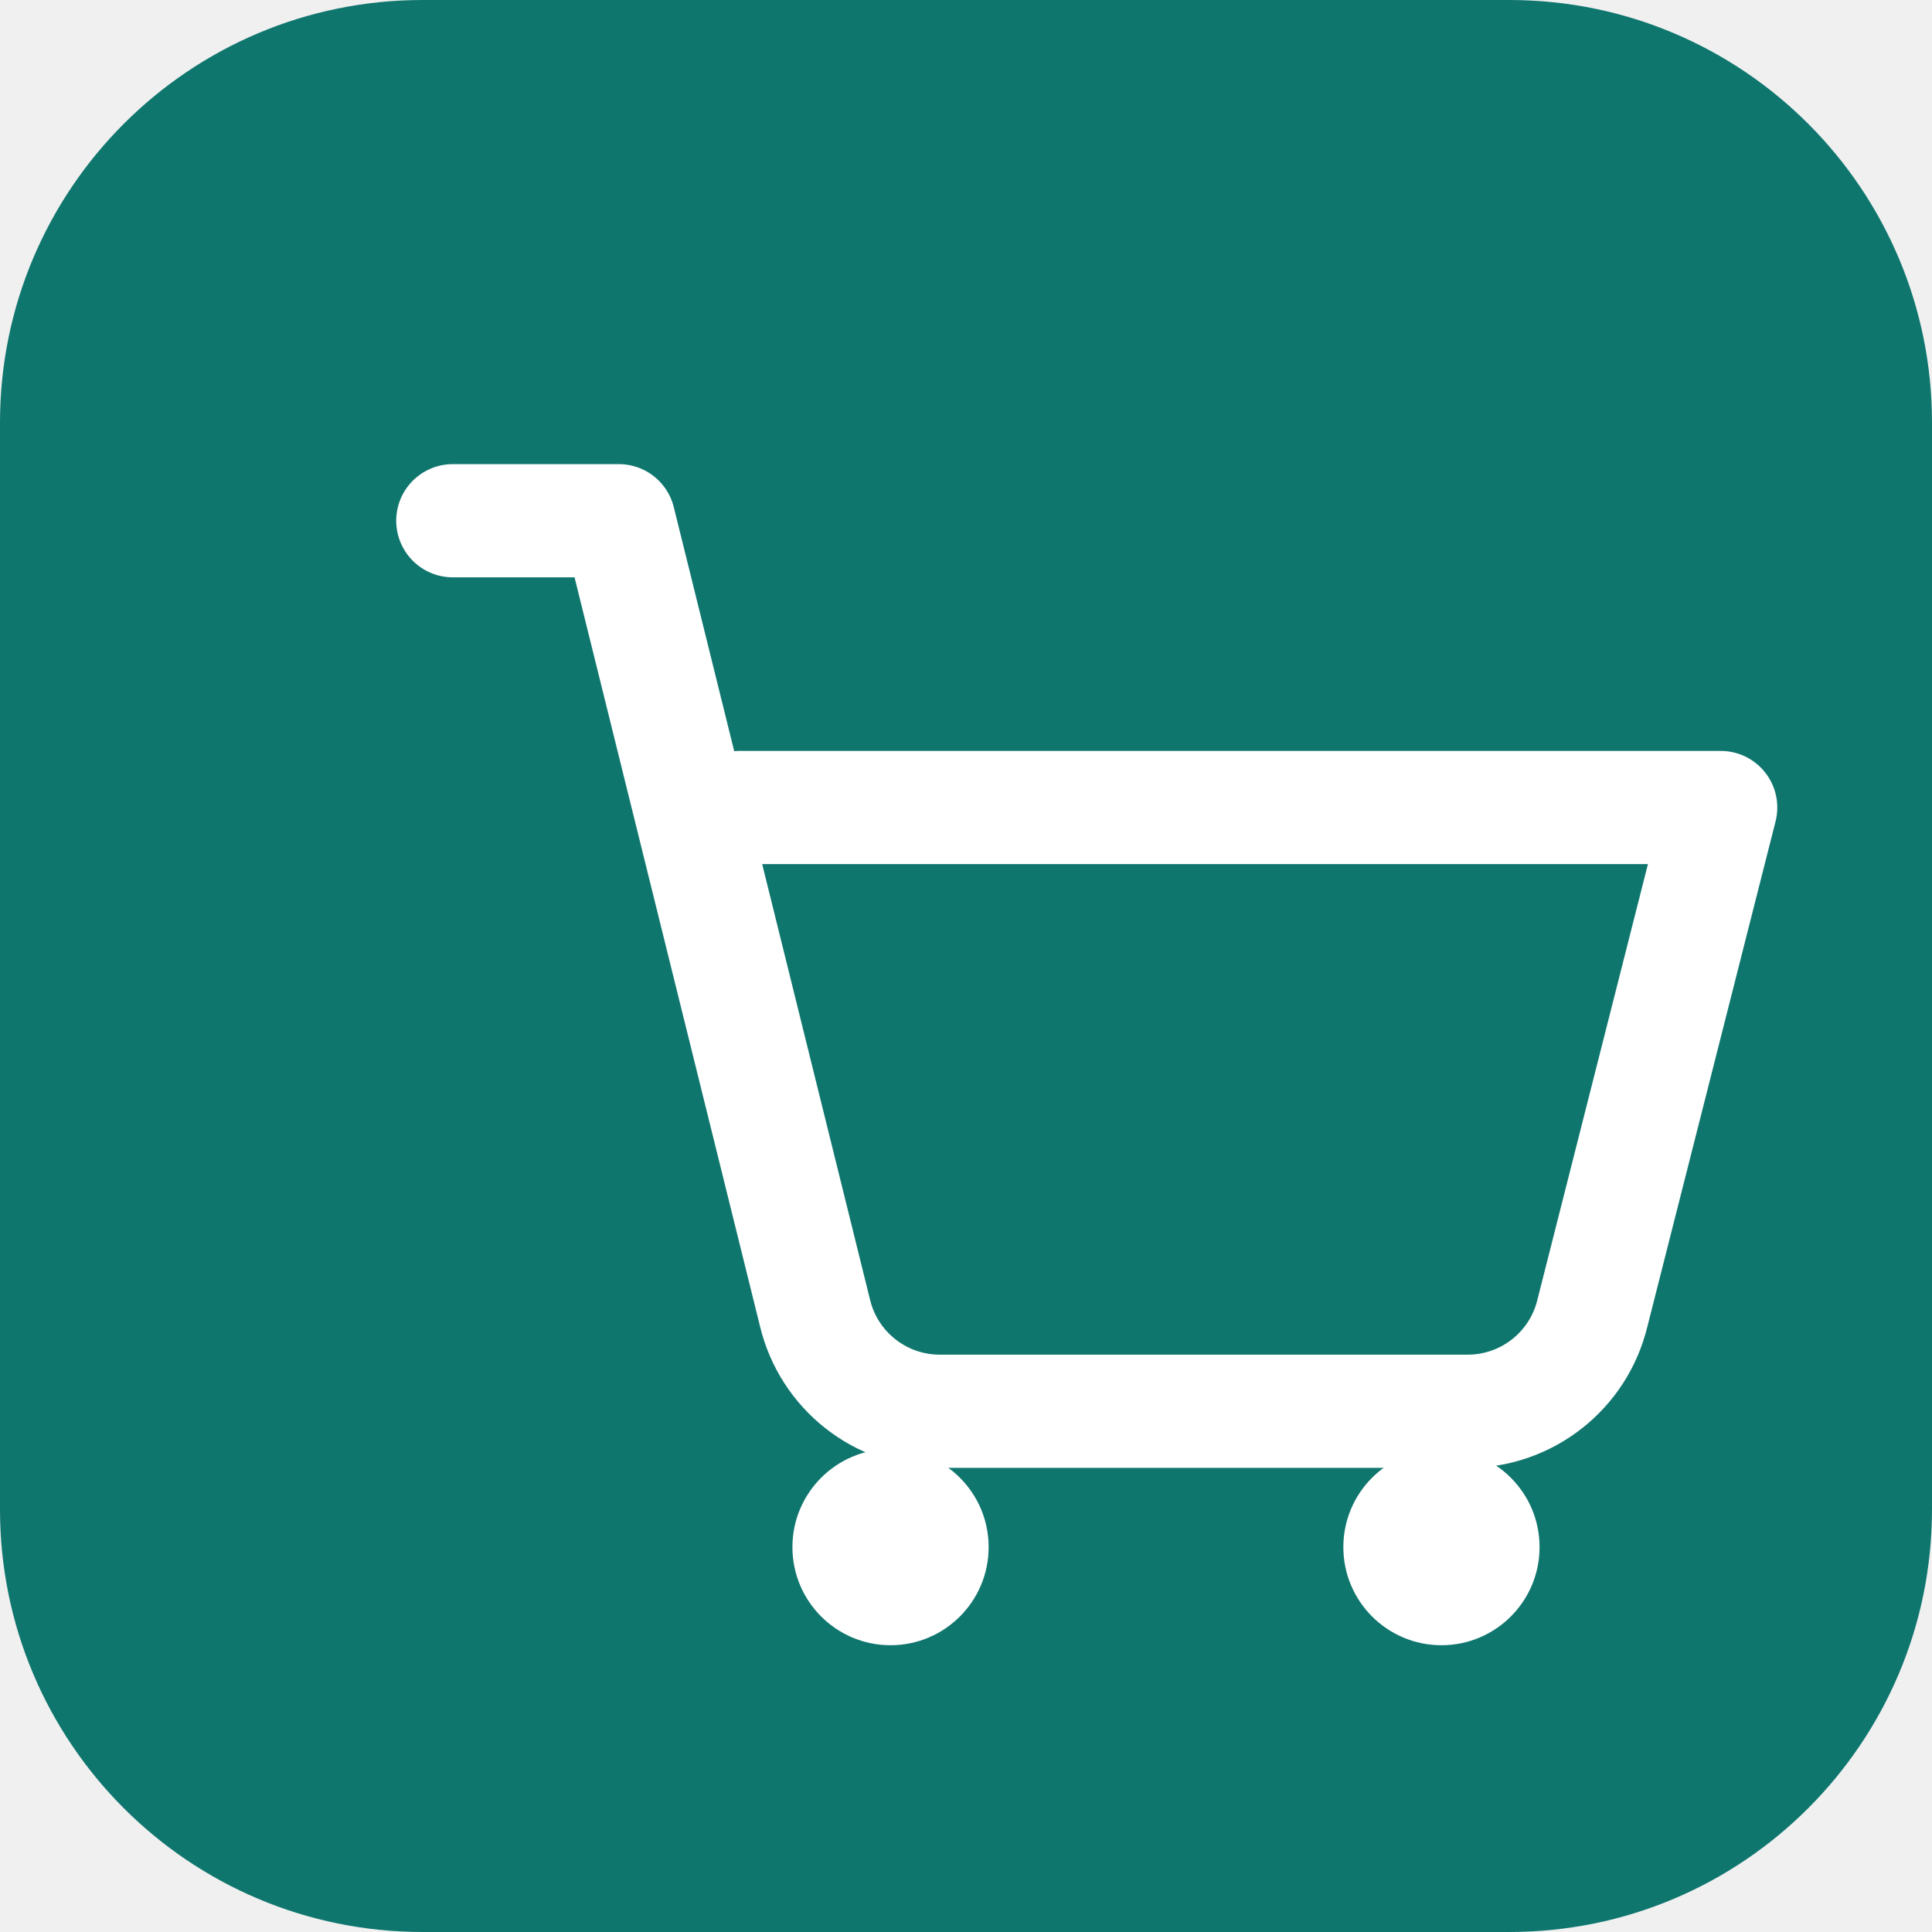
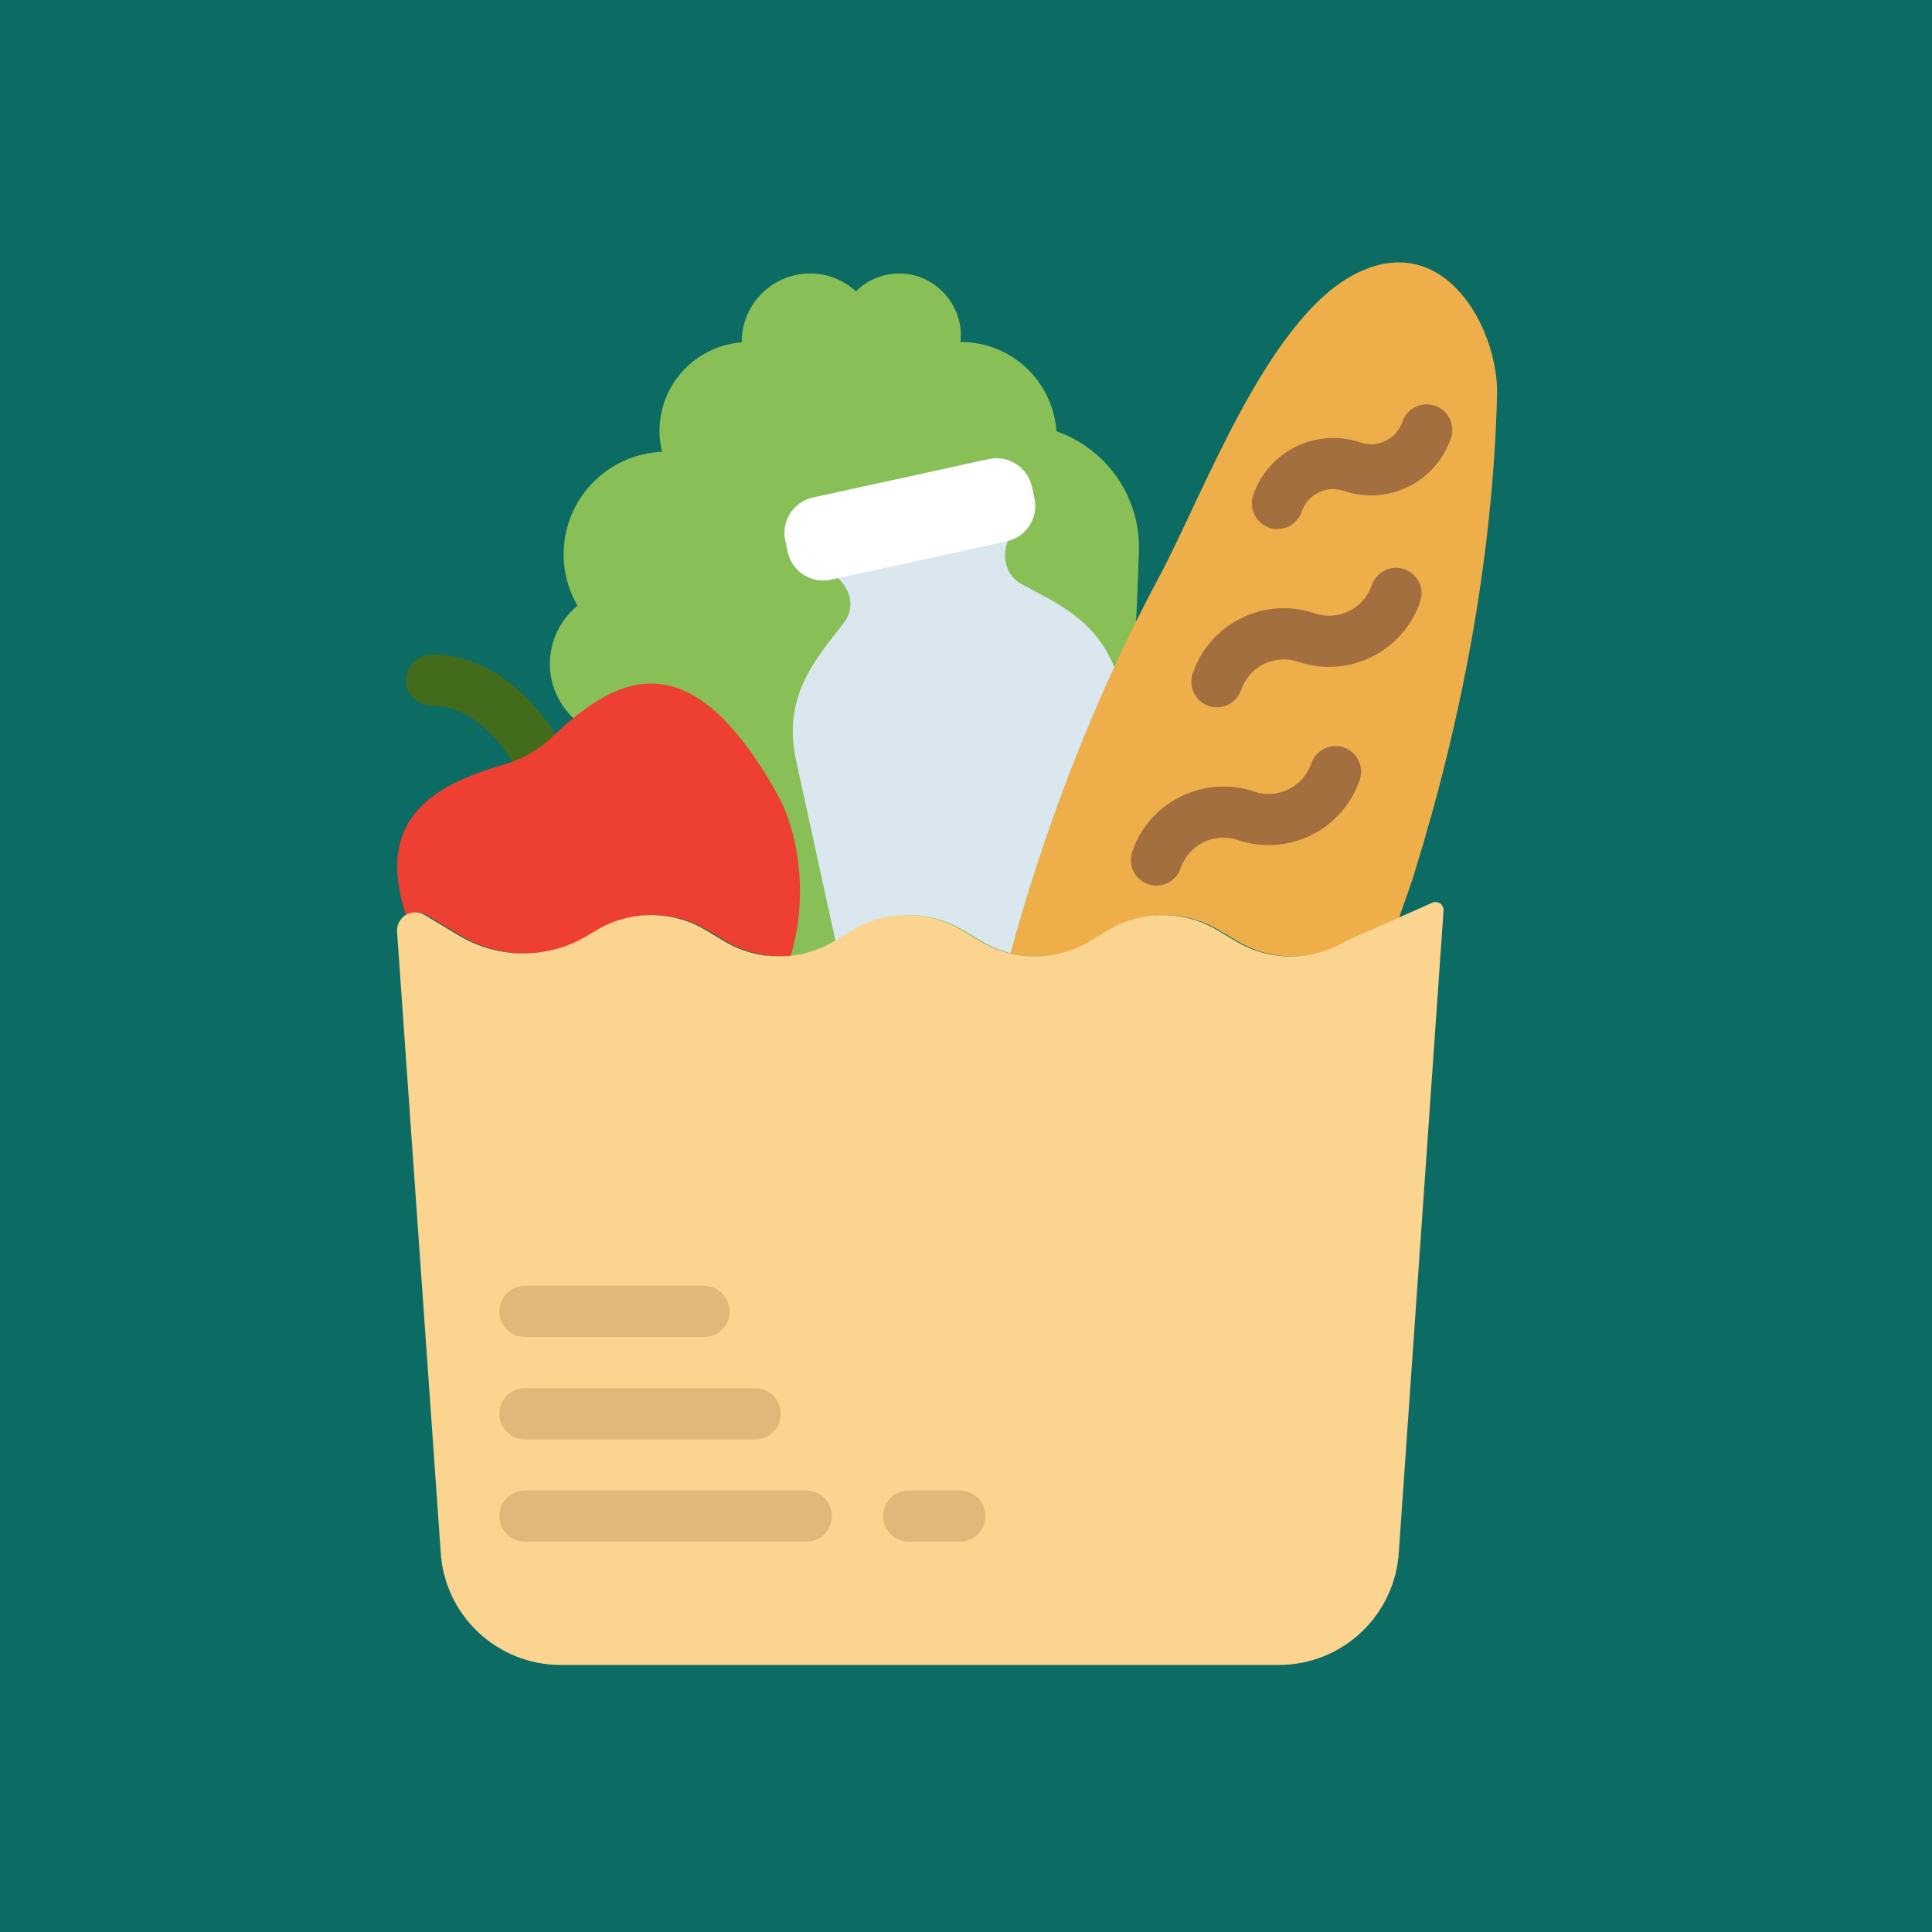
<svg xmlns="http://www.w3.org/2000/svg" width="512" height="512" viewBox="0 0 512 512">
-   <rect width="512" height="512" rx="112" fill="#0f766e" />
-   <g fill="none" stroke="#ffffff" stroke-width="30" stroke-linecap="round" stroke-linejoin="round">
-     <path d="M120 138h44l52 210a34 34 0 0 0 33 26h140a34 34 0 0 0 33-26l34-134H196" />
+   <rect width="512" height="512" fill="#0c6b62" />
+   <g transform="translate(256 256) scale(6.78) translate(-28.15 -27.5)">
+     <g>
+       <path style="fill:#436B1C;" d="M11.217,19.913c-0.335,0-0.663-0.169-0.852-0.476c-0.614-0.995-1.761-2.146-3.078-2.104 c-0.56-0.03-1.014-0.418-1.03-0.969c-0.017-0.553,0.417-1.014,0.969-1.031c2.107-0.063,3.904,1.534,4.841,3.055 c0.29,0.47,0.144,1.086-0.326,1.376C11.578,19.865,11.396,19.913,11.217,19.913z" />
+       <g>
+         <path style="fill:#88C057;" d="M31.684,6.597c-0.134-1.948-1.753-3.488-3.735-3.488c-0.006,0-0.011,0.001-0.017,0.001 c0.035-0.295,0.015-0.607-0.08-0.932c-0.268-0.914-1.072-1.616-2.018-1.729c-0.776-0.092-1.488,0.186-1.987,0.679 c-0.475-0.429-1.097-0.697-1.787-0.697c-1.479,0-2.677,1.199-2.677,2.677c0,0.005,0.001,0.009,0.001,0.014 c-1.797,0.136-3.214,1.635-3.214,3.467c0,0.28,0.037,0.551,0.099,0.812c-2.139,0.089-3.847,1.847-3.847,4.008 c0,0.732,0.199,1.416,0.541,2.007c-0.657,0.54-1.077,1.359-1.077,2.276c0,0.838,0.355,1.589,0.917,2.124 c2.412-1.971,4.946,4.621,7.93,9.884c0.991,1.748,11.698-0.114,12.551,0.972c0.972-0.874,1.6-16.094,1.627-17.431 C34.953,9.096,33.591,7.266,31.684,6.597z" />
+       </g>
+       <path style="fill:#EEAF4B;" d="M33.053,26.533l0.713-0.427c1.32-0.792,2.968-0.792,4.287,0l0.713,0.427 c1.32,0.792,2.968,0.792,4.287,0l2.015-0.896c0.296-0.826,0.502-1.424,0.584-1.689c1.88-6.047,3.091-12.414,3.256-18.765 c0.066-2.554-2.046-6.537-5.555-4.727c-3.449,1.778-5.919,8.597-7.655,11.835c-2.466,4.601-4.416,9.605-5.805,14.704 C30.951,27.262,32.089,27.111,33.053,26.533z" />
+       <path style="fill:#ED3F32;" d="M7.055,25.506L8.4,26.313c1.545,0.927,3.475,0.927,5.02,0l0.346-0.208 c1.32-0.792,2.968-0.792,4.287,0l0.713,0.427c0.775,0.465,1.663,0.649,2.531,0.568c0.64-2.067,0.425-4.651-0.567-6.4 c-3.336-5.885-6.111-4.686-8.781-2.131c-0.512,0.49-1.138,0.849-1.82,1.044c-2.928,0.837-5.089,2.206-3.86,5.934 C6.486,25.389,6.788,25.346,7.055,25.506z" />
+       <path style="fill:#A46F3E;" d="M35.592,24.356c-0.106,0-0.215-0.017-0.321-0.053c-0.523-0.178-0.803-0.746-0.625-1.269 c0.667-1.962,2.809-3.012,4.768-2.352c0.919,0.313,1.92-0.181,2.232-1.1c0.177-0.523,0.743-0.805,1.269-0.626 c0.523,0.178,0.803,0.746,0.625,1.269c-0.666,1.963-2.806,3.017-4.768,2.352c-0.918-0.312-1.919,0.183-2.232,1.1 C36.397,24.095,36.008,24.356,35.592,24.356z" />
+       <path style="fill:#A46F3E;" d="M37.957,17.389c-0.106,0-0.215-0.017-0.321-0.053c-0.523-0.178-0.803-0.746-0.625-1.269 c0.323-0.951,0.997-1.72,1.897-2.164c0.9-0.444,1.919-0.511,2.871-0.188c0.921,0.314,1.92-0.181,2.232-1.101 c0.177-0.524,0.745-0.805,1.268-0.626c0.523,0.178,0.803,0.746,0.625,1.269c-0.666,1.964-2.806,3.016-4.768,2.353 c-0.445-0.152-0.923-0.121-1.344,0.087s-0.736,0.567-0.888,1.013C38.763,17.127,38.374,17.389,37.957,17.389z" />
+       <path style="fill:#A46F3E;" d="M40.323,10.421c-0.106,0-0.215-0.017-0.322-0.053c-0.523-0.178-0.803-0.746-0.625-1.269 c0.584-1.722,2.463-2.646,4.185-2.064c0.33,0.112,0.682,0.09,0.993-0.063c0.311-0.153,0.544-0.419,0.656-0.748 c0.177-0.523,0.744-0.804,1.269-0.626c0.523,0.178,0.803,0.746,0.625,1.269c-0.284,0.835-0.875,1.51-1.665,1.899 c-0.791,0.39-1.686,0.447-2.521,0.164c-0.678-0.231-1.418,0.134-1.648,0.813C41.128,10.159,40.739,10.421,40.323,10.421z" />
+       <g>
+         <path style="fill:#DAE7EF;" d="M23.37,14.095c-0.945,1.257-2.436,2.745-1.862,5.373l1.544,7.065c0,0,0.001,0,0.001,0l0.713-0.427 c1.32-0.792,2.968-0.792,4.287,0l0.713,0.427c0.58,0.348,1.127,0.463,1.127,0.463c1.042-3.823,2.399-7.593,4.052-11.179 c-0.774-1.936-2.427-2.584-3.627-3.247c-0.007-0.004-0.014-0.008-0.02-0.011c-0.759-0.435-0.806-1.474-0.235-2.136 c0.225-0.261,0.329-0.62,0.251-0.98l-0.121-0.552c-0.133-0.608-0.739-0.996-1.346-0.863L22.77,9.354 c-0.608,0.133-0.996,0.739-0.863,1.346l0.121,0.552c0.08,0.368,0.334,0.653,0.656,0.792c0.739,0.319,1.19,1.144,0.812,1.855 C23.46,13.966,23.418,14.031,23.37,14.095z" />
+       </g>
+       <path style="fill:#FFFFFF;" d="M29.746,10.899l-6.879,1.503c-0.759,0.166-1.517-0.32-1.683-1.079l-0.099-0.452 c-0.166-0.759,0.32-1.517,1.079-1.683l6.879-1.503c0.759-0.166,1.517,0.32,1.683,1.079l0.099,0.452 C30.991,9.976,30.505,10.733,29.746,10.899z" />
+       <path style="fill:#FBD490;" d="M46.816,25.332l-1.745,25.029c-0.128,2.499-2.191,4.459-4.693,4.459H12.307 c-2.502,0-4.565-1.96-4.693-4.459L5.911,26.153c-0.029-0.569,0.588-0.94,1.077-0.647l1.345,0.807c1.545,0.927,3.475,0.927,5.02,0 l0.346-0.208c1.32-0.792,2.968-0.792,4.287,0l0.713,0.428c1.32,0.792,2.968,0.792,4.287,0l0.713-0.428 c1.32-0.792,2.968-0.792,4.287,0l0.713,0.428c1.32,0.792,2.968,0.792,4.287,0l0.713-0.428c1.32-0.792,2.968-0.792,4.287,0 l0.713,0.428c1.32,0.792,2.968,0.792,4.287,0l3.387-1.505C46.588,24.932,46.828,25.097,46.816,25.332z" />
+       <path style="fill:#E0B877;" d="M17.91,42h-7c-0.552,0-1-0.447-1-1s0.448-1,1-1h7c0.552,0,1,0.447,1,1S18.462,42,17.91,42z" />
+       <path style="fill:#E0B877;" d="M19.91,46h-9c-0.552,0-1-0.447-1-1s0.448-1,1-1h9c0.552,0,1,0.447,1,1S20.462,46,19.91,46z" />
+       <path style="fill:#E0B877;" d="M21.91,50h-11c-0.552,0-1-0.447-1-1s0.448-1,1-1h11c0.552,0,1,0.447,1,1S22.462,50,21.91,50z" />
+       <path style="fill:#E0B877;" d="M27.91,50h-2c-0.552,0-1-0.447-1-1s0.448-1,1-1h2c0.552,0,1,0.447,1,1S28.462,50,27.91,50z" />
+     </g>
  </g>
-   <circle cx="236" cy="410" r="26" fill="#ffffff" />
-   <circle cx="382" cy="410" r="26" fill="#ffffff" />
</svg>
